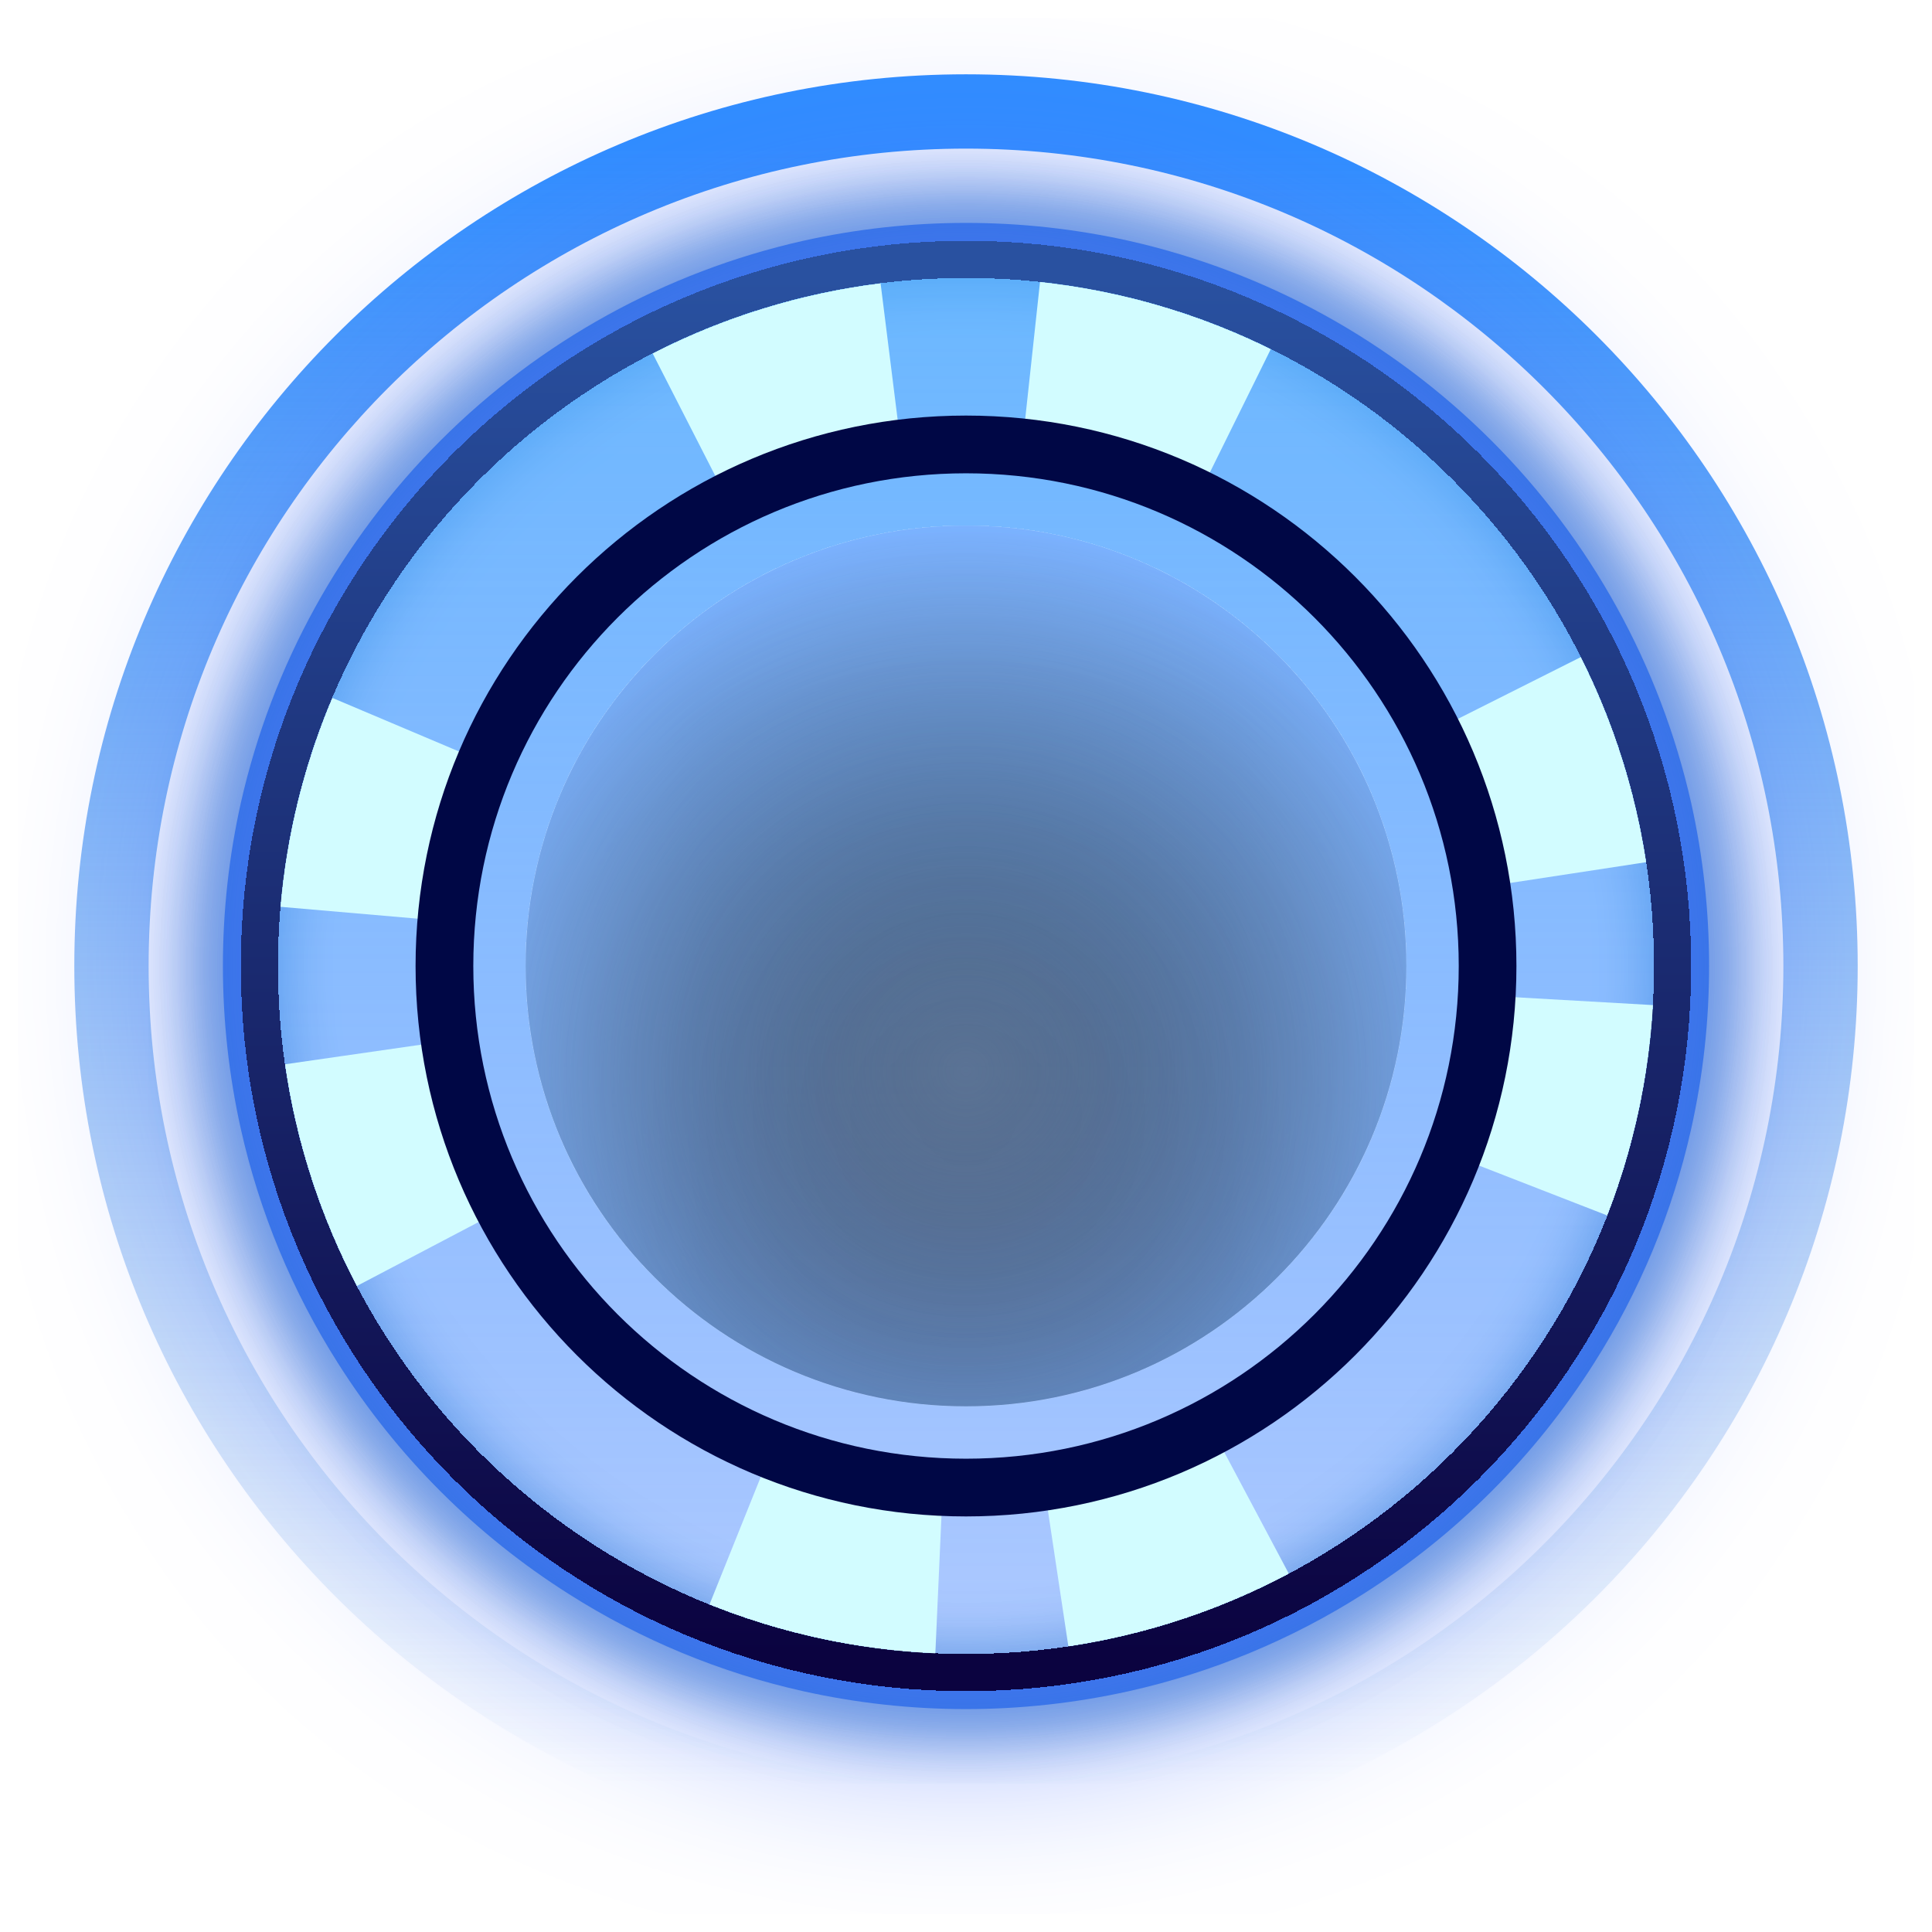
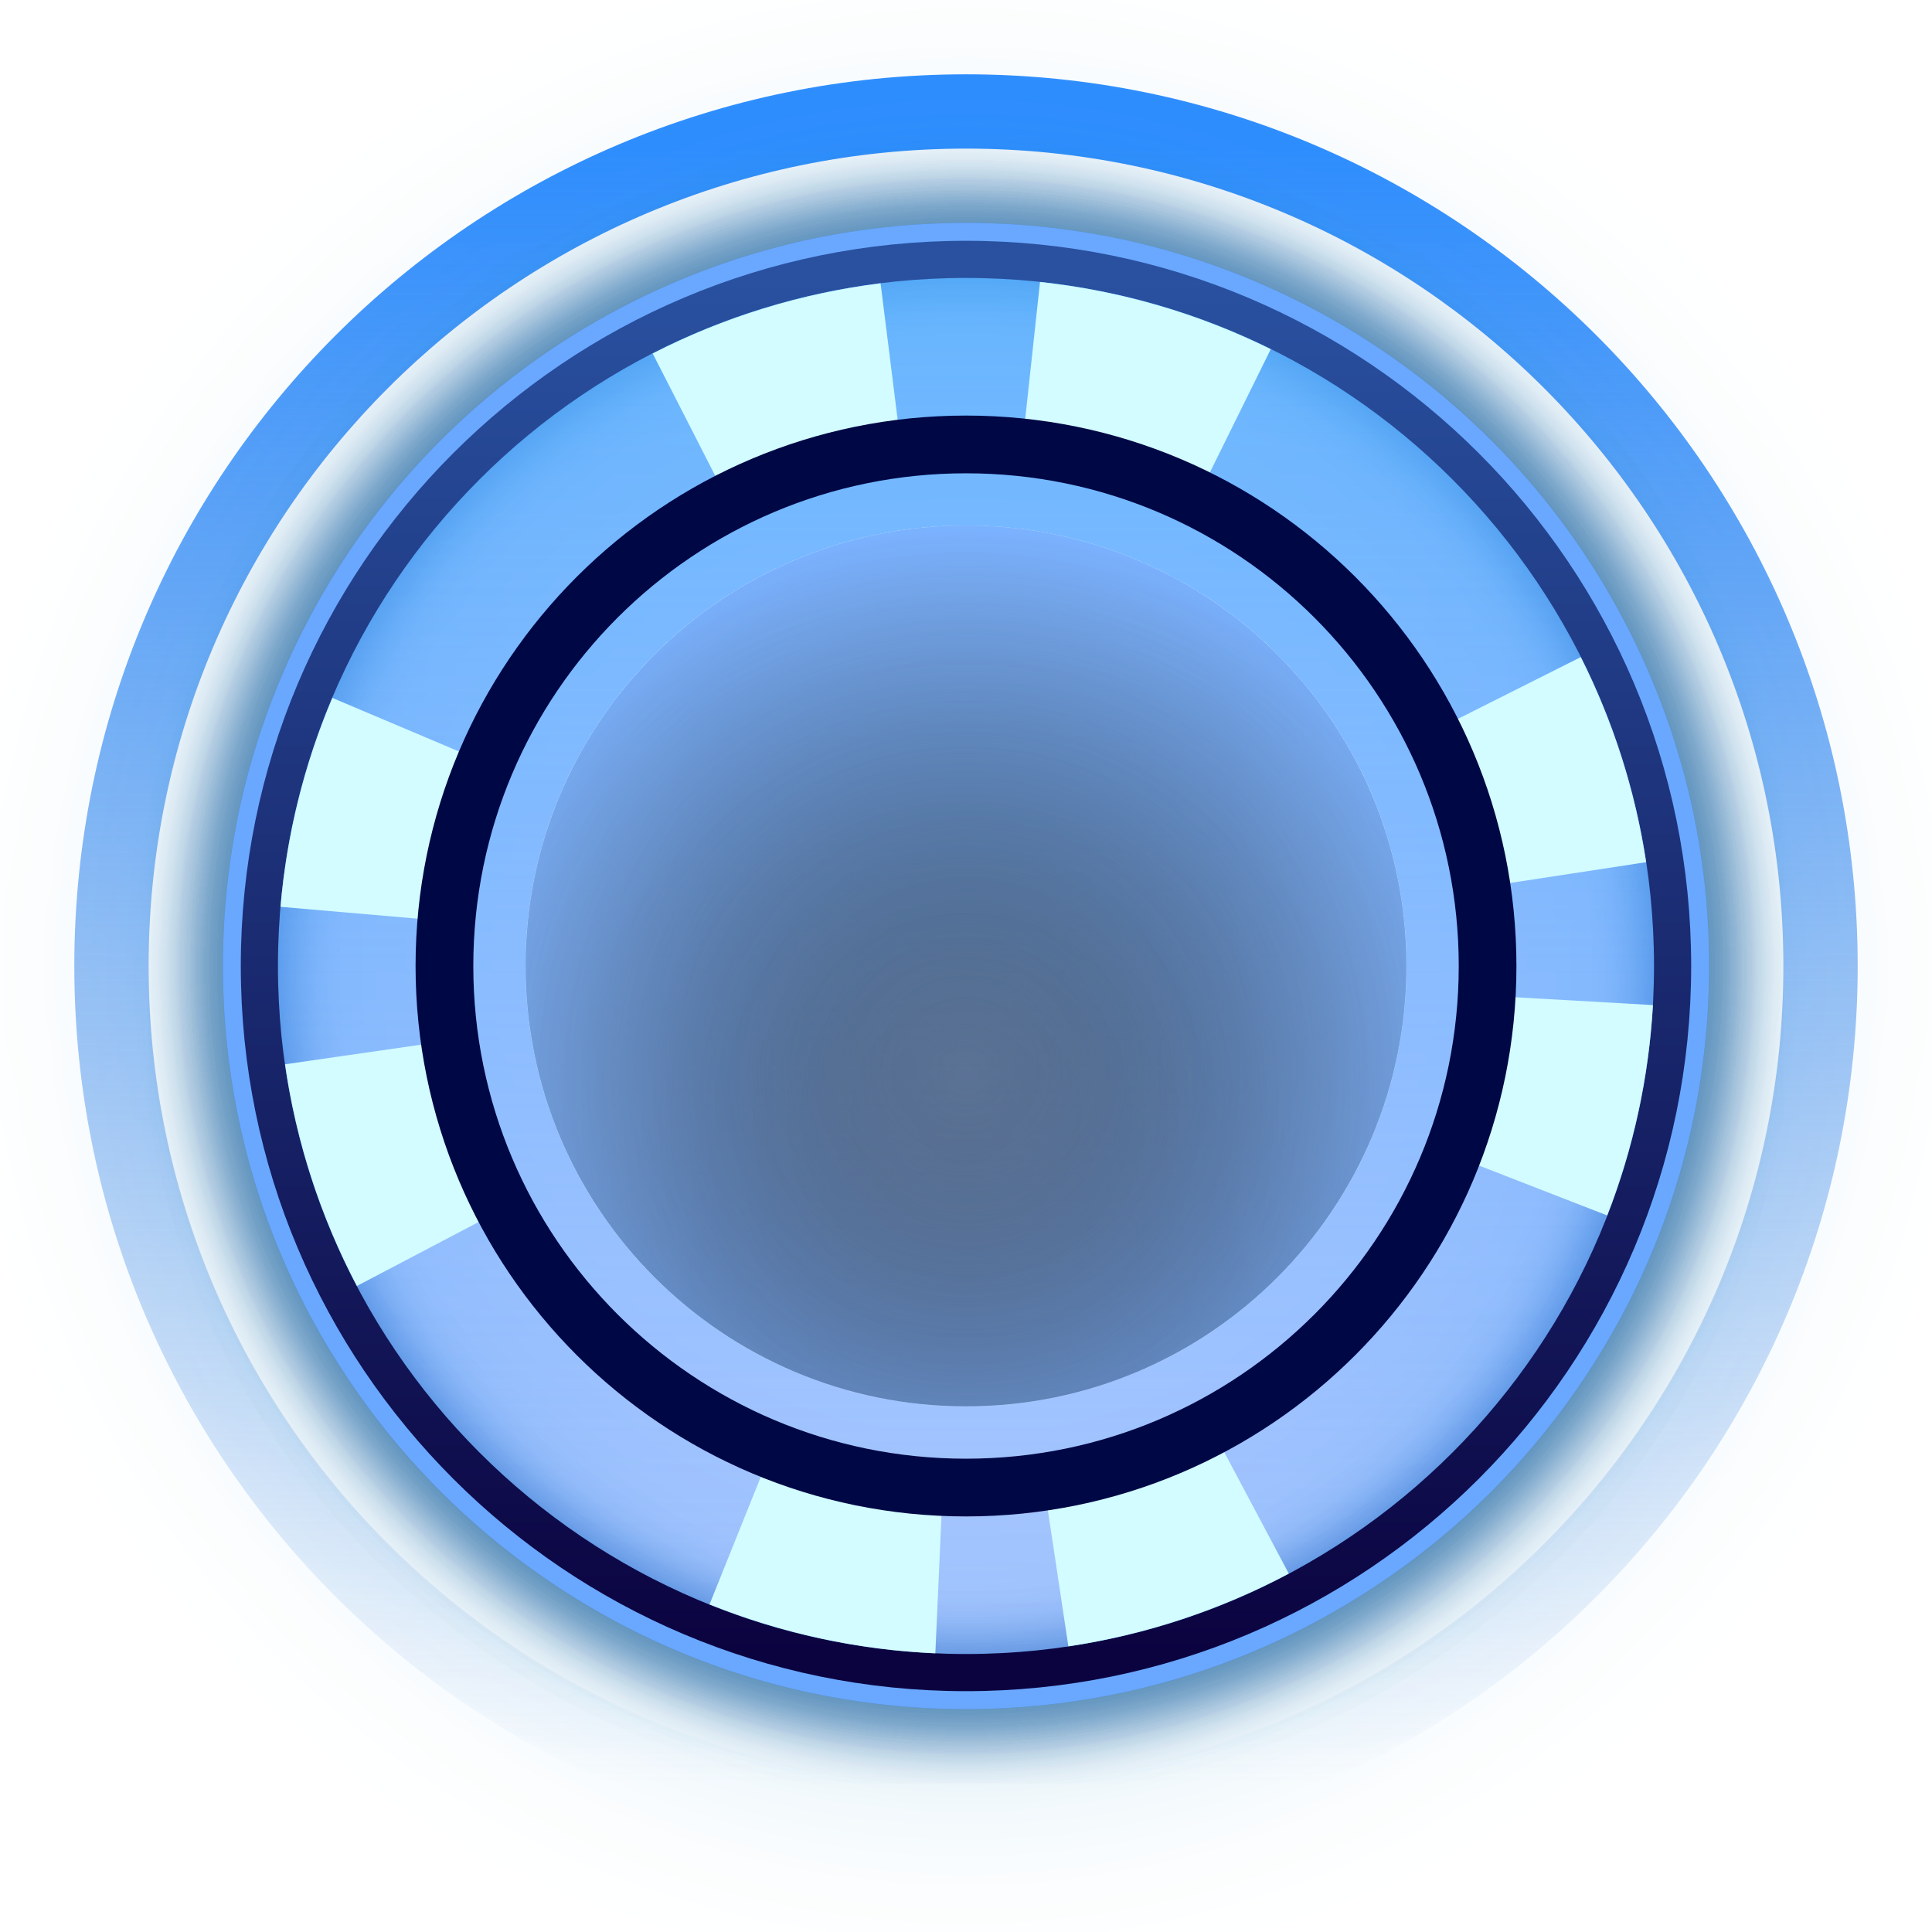
<svg xmlns="http://www.w3.org/2000/svg" width="52" height="52" viewBox="0 0 52 52" fill="none">
  <path fill-rule="evenodd" clip-rule="evenodd" d="M26 50C12.745 50 2 39.255 2 26C2 12.745 12.745 2 26 2C39.255 2 50 12.745 50 26C50 39.255 39.255 50 26 50ZM26 4C13.85 4 4 13.85 4 26C4 38.15 13.85 48 26 48C38.15 48 48 38.15 48 26C48 13.85 38.15 4 26 4Z" fill="url(#paint0_linear_1579_131553)" />
  <g filter="url(#filter0_dd_1579_131553)">
-     <path fill-rule="evenodd" clip-rule="evenodd" d="M45.515 30.398C45.838 28.955 46.001 27.48 46 26C46.001 24.519 45.839 23.043 45.515 21.598C44.679 17.909 42.816 14.532 40.14 11.857C37.465 9.183 34.088 7.32 30.398 6.485C27.502 5.838 24.498 5.838 21.602 6.485C17.912 7.319 14.534 9.182 11.858 11.856C9.183 14.531 7.32 17.909 6.485 21.598C5.838 24.496 5.838 27.501 6.485 30.398C6.985 32.629 7.868 34.756 9.094 36.686C10.681 39.195 12.805 41.319 15.314 42.906C17.244 44.132 19.371 45.015 21.602 45.515C24.498 46.162 27.502 46.162 30.398 45.515C32.629 45.015 34.756 44.132 36.686 42.906C39.195 41.319 41.319 39.195 42.906 36.686C44.132 34.756 45.015 32.629 45.515 30.398ZM44.792 30.235C45.103 28.845 45.26 27.425 45.259 26C45.26 24.574 45.103 23.153 44.792 21.761C43.987 18.209 42.193 14.957 39.617 12.381C37.041 9.806 33.788 8.012 30.235 7.208C27.446 6.585 24.554 6.585 21.764 7.208C18.211 8.011 14.958 9.805 12.382 12.38C9.806 14.956 8.012 18.209 7.208 21.761C6.585 24.552 6.585 27.445 7.208 30.235C7.689 32.384 8.539 34.432 9.72 36.29C11.248 38.706 13.294 40.752 15.71 42.28C17.568 43.461 19.616 44.311 21.764 44.792C24.554 45.415 27.446 45.415 30.235 44.792C32.383 44.311 34.432 43.461 36.29 42.28C38.706 40.752 40.752 38.706 42.28 36.29C43.46 34.432 44.31 32.384 44.792 30.235Z" fill="#2972D9" />
+     <path fill-rule="evenodd" clip-rule="evenodd" d="M45.515 30.398C45.838 28.955 46.001 27.48 46 26C46.001 24.519 45.839 23.043 45.515 21.598C44.679 17.909 42.816 14.532 40.14 11.857C37.465 9.183 34.088 7.32 30.398 6.485C27.502 5.838 24.498 5.838 21.602 6.485C17.912 7.319 14.534 9.182 11.858 11.856C9.183 14.531 7.32 17.909 6.485 21.598C5.838 24.496 5.838 27.501 6.485 30.398C6.985 32.629 7.868 34.756 9.094 36.686C10.681 39.195 12.805 41.319 15.314 42.906C17.244 44.132 19.371 45.015 21.602 45.515C24.498 46.162 27.502 46.162 30.398 45.515C32.629 45.015 34.756 44.132 36.686 42.906C39.195 41.319 41.319 39.195 42.906 36.686C44.132 34.756 45.015 32.629 45.515 30.398ZM44.792 30.235C45.103 28.845 45.26 27.425 45.259 26C45.26 24.574 45.103 23.153 44.792 21.761C43.987 18.209 42.193 14.957 39.617 12.381C37.041 9.806 33.788 8.012 30.235 7.208C27.446 6.585 24.554 6.585 21.764 7.208C18.211 8.011 14.958 9.805 12.382 12.38C9.806 14.956 8.012 18.209 7.208 21.761C6.585 24.552 6.585 27.445 7.208 30.235C7.689 32.384 8.539 34.432 9.72 36.29C11.248 38.706 13.294 40.752 15.71 42.28C17.568 43.461 19.616 44.311 21.764 44.792C24.554 45.415 27.446 45.415 30.235 44.792C32.383 44.311 34.432 43.461 36.29 42.28C38.706 40.752 40.752 38.706 42.28 36.29C43.46 34.432 44.31 32.384 44.792 30.235Z" fill="#62A3FF" />
  </g>
-   <g filter="url(#filter1_d_1579_131553)">
-     <rect x="7.481" y="7.481" width="37.037" height="37.037" rx="18.518" fill="url(#paint1_linear_1579_131553)" shape-rendering="crispEdges" />
-     <rect x="6.981" y="6.981" width="38.037" height="38.037" rx="19.018" stroke="url(#paint2_linear_1579_131553)" shape-rendering="crispEdges" />
+   <g filter="url(#filter1_dd_1579_131553)">
+     <path fill-rule="evenodd" clip-rule="evenodd" d="M45.515 30.398C45.838 28.955 46.001 27.48 46 26C46.001 24.519 45.839 23.043 45.515 21.598C44.679 17.909 42.816 14.532 40.14 11.857C37.465 9.183 34.088 7.32 30.398 6.485C27.502 5.838 24.498 5.838 21.602 6.485C17.912 7.319 14.534 9.182 11.858 11.856C9.183 14.531 7.32 17.909 6.485 21.598C5.838 24.496 5.838 27.501 6.485 30.398C6.985 32.629 7.868 34.756 9.094 36.686C10.681 39.195 12.805 41.319 15.314 42.906C17.244 44.132 19.371 45.015 21.602 45.515C24.498 46.162 27.502 46.162 30.398 45.515C32.629 45.015 34.756 44.132 36.686 42.906C39.195 41.319 41.319 39.195 42.906 36.686C44.132 34.756 45.015 32.629 45.515 30.398ZM44.792 30.235C45.103 28.845 45.26 27.425 45.259 26C45.26 24.574 45.103 23.153 44.792 21.761C43.987 18.209 42.193 14.957 39.617 12.381C37.041 9.806 33.788 8.012 30.235 7.208C27.446 6.585 24.554 6.585 21.764 7.208C18.211 8.011 14.958 9.805 12.382 12.38C9.806 14.956 8.012 18.209 7.208 21.761C6.585 24.552 6.585 27.445 7.208 30.235C7.689 32.384 8.539 34.432 9.72 36.29C11.248 38.706 13.294 40.752 15.71 42.28C17.568 43.461 19.616 44.311 21.764 44.792C24.554 45.415 27.446 45.415 30.235 44.792C32.383 44.311 34.432 43.461 36.29 42.28C38.706 40.752 40.752 38.706 42.28 36.29C43.46 34.432 44.31 32.384 44.792 30.235Z" fill="#6AA8FF" />
  </g>
+   <rect x="6.981" y="6.981" width="38.037" height="38.037" rx="19.018" fill="url(#paint1_linear_1579_131553)" stroke="url(#paint2_linear_1579_131553)" />
  <g filter="url(#filter2_i_1579_131553)">
    <circle cx="11.852" cy="11.852" r="11.852" transform="matrix(1 0 0 -1 14.1479 37.8518)" fill="url(#paint3_radial_1579_131553)" />
  </g>
  <path d="M25.175 44.499C23.089 44.407 21.034 43.962 19.097 43.183L20.503 39.684C22.045 40.304 23.682 40.658 25.343 40.733L25.175 44.499Z" fill="#D2FCFF" />
  <path d="M34.688 42.354C32.835 43.338 30.829 44 28.755 44.312L28.179 40.486C29.82 40.239 31.407 39.715 32.872 38.937L34.688 42.354Z" fill="#D2FCFF" />
  <path d="M23.701 7.625C21.562 7.893 19.486 8.532 17.567 9.514L19.4 13.098C20.902 12.33 22.527 11.83 24.201 11.62L23.701 7.625Z" fill="#D2FCFF" />
  <path d="M34.203 9.398C32.255 8.435 30.153 7.823 27.992 7.589L27.547 11.706C29.224 11.887 30.857 12.362 32.369 13.11L34.203 9.398Z" fill="#D2FCFF" />
  <path d="M43.258 32.714C43.963 30.903 44.378 28.992 44.489 27.052L40.56 26.828C40.473 28.356 40.146 29.861 39.591 31.287L43.258 32.714Z" fill="#D2FCFF" />
  <path d="M42.547 17.686C43.42 19.422 44.013 21.285 44.306 23.206L40.416 23.8C40.185 22.287 39.718 20.82 39.031 19.453L42.547 17.686Z" fill="#D2FCFF" />
  <path d="M7.672 28.645C7.972 30.73 8.627 32.748 9.606 34.612L12.909 32.877C12.127 31.388 11.605 29.777 11.364 28.113L7.672 28.645Z" fill="#D2FCFF" />
  <path d="M8.945 18.784C8.188 20.574 7.717 22.471 7.55 24.407L11.283 24.73C11.416 23.185 11.792 21.672 12.396 20.244L8.945 18.784Z" fill="#D2FCFF" />
  <path d="M40.815 26C40.815 17.818 34.182 11.185 26 11.185C17.818 11.185 11.185 17.818 11.185 26C11.185 34.182 17.818 40.815 26 40.815C34.182 40.815 40.815 34.182 40.815 26ZM12.739 26C12.739 18.676 18.676 12.739 26 12.739C33.324 12.739 39.262 18.676 39.262 26C39.262 33.324 33.324 39.261 26 39.261C18.676 39.261 12.739 33.324 12.739 26Z" fill="#000745" />
  <defs>
    <filter id="filter0_dd_1579_131553" x="4" y="4" width="44" height="44" filterUnits="userSpaceOnUse" color-interpolation-filters="sRGB">
      <feFlood flood-opacity="0" result="BackgroundImageFix" />
      <feColorMatrix in="SourceAlpha" type="matrix" values="0 0 0 0 0 0 0 0 0 0 0 0 0 0 0 0 0 0 127 0" result="hardAlpha" />
      <feOffset />
      <feGaussianBlur stdDeviation="1" />
      <feColorMatrix type="matrix" values="0 0 0 0 0.078 0 0 0 0 0.251 0 0 0 0 0.49 0 0 0 1 0" />
      <feBlend mode="normal" in2="BackgroundImageFix" result="effect1_dropShadow_1579_131553" />
      <feColorMatrix in="SourceAlpha" type="matrix" values="0 0 0 0 0 0 0 0 0 0 0 0 0 0 0 0 0 0 127 0" result="hardAlpha" />
      <feOffset />
      <feGaussianBlur stdDeviation="1" />
      <feColorMatrix type="matrix" values="0 0 0 0 0.133 0 0 0 0 0.575 0 0 0 0 0.824 0 0 0 1 0" />
      <feBlend mode="normal" in2="effect1_dropShadow_1579_131553" result="effect2_dropShadow_1579_131553" />
      <feBlend mode="normal" in="SourceGraphic" in2="effect2_dropShadow_1579_131553" result="shape" />
    </filter>
-     <filter id="filter1_d_1579_131553" x="0.481" y="0.481" width="51.037" height="51.037" filterUnits="userSpaceOnUse" color-interpolation-filters="sRGB">
+     <filter id="filter1_dd_1579_131553" x="0" y="0" width="52" height="52" filterUnits="userSpaceOnUse" color-interpolation-filters="sRGB">
      <feFlood flood-opacity="0" result="BackgroundImageFix" />
      <feColorMatrix in="SourceAlpha" type="matrix" values="0 0 0 0 0 0 0 0 0 0 0 0 0 0 0 0 0 0 127 0" result="hardAlpha" />
      <feOffset />
+       <feGaussianBlur stdDeviation="1" />
+       <feColorMatrix type="matrix" values="0 0 0 0 0.078 0 0 0 0 0.251 0 0 0 0 0.49 0 0 0 1 0" />
+       <feBlend mode="normal" in2="BackgroundImageFix" result="effect1_dropShadow_1579_131553" />
+       <feColorMatrix in="SourceAlpha" type="matrix" values="0 0 0 0 0 0 0 0 0 0 0 0 0 0 0 0 0 0 127 0" result="hardAlpha" />
+       <feOffset />
      <feGaussianBlur stdDeviation="3" />
-       <feComposite in2="hardAlpha" operator="out" />
-       <feColorMatrix type="matrix" values="0 0 0 0 0.321 0 0 0 0 0.47 0 0 0 0 1 0 0 0 1 0" />
-       <feBlend mode="normal" in2="BackgroundImageFix" result="effect1_dropShadow_1579_131553" />
-       <feBlend mode="normal" in="SourceGraphic" in2="effect1_dropShadow_1579_131553" result="shape" />
+       <feColorMatrix type="matrix" values="0 0 0 0 0.133 0 0 0 0 0.575 0 0 0 0 0.824 0 0 0 1 0" />
+       <feBlend mode="normal" in2="effect1_dropShadow_1579_131553" result="effect2_dropShadow_1579_131553" />
+       <feBlend mode="normal" in="SourceGraphic" in2="effect2_dropShadow_1579_131553" result="shape" />
    </filter>
    <filter id="filter2_i_1579_131553" x="14.148" y="14.148" width="23.704" height="27.704" filterUnits="userSpaceOnUse" color-interpolation-filters="sRGB">
      <feFlood flood-opacity="0" result="BackgroundImageFix" />
      <feBlend mode="normal" in="SourceGraphic" in2="BackgroundImageFix" result="shape" />
      <feColorMatrix in="SourceAlpha" type="matrix" values="0 0 0 0 0 0 0 0 0 0 0 0 0 0 0 0 0 0 127 0" result="hardAlpha" />
      <feOffset dy="4" />
      <feGaussianBlur stdDeviation="5" />
      <feComposite in2="hardAlpha" operator="arithmetic" k2="-1" k3="1" />
      <feColorMatrix type="matrix" values="0 0 0 0 1 0 0 0 0 1 0 0 0 0 1 0 0 0 0.25 0" />
      <feBlend mode="normal" in2="shape" result="effect1_innerShadow_1579_131553" />
    </filter>
    <linearGradient id="paint0_linear_1579_131553" x1="26" y1="4" x2="26" y2="48" gradientUnits="userSpaceOnUse">
      <stop stop-color="#2F8DFF" />
      <stop offset="1" stop-color="#2C76DC" stop-opacity="0" />
    </linearGradient>
    <linearGradient id="paint1_linear_1579_131553" x1="24.962" y1="7.481" x2="24.962" y2="44.519" gradientUnits="userSpaceOnUse">
      <stop stop-color="#46A6FF" stop-opacity="0.8" />
      <stop offset="1" stop-color="#3278FF" stop-opacity="0.4" />
    </linearGradient>
    <linearGradient id="paint2_linear_1579_131553" x1="26" y1="7.481" x2="26" y2="44.519" gradientUnits="userSpaceOnUse">
      <stop stop-color="#2951A0" />
      <stop offset="1" stop-color="#0B0340" />
    </linearGradient>
    <radialGradient id="paint3_radial_1579_131553" cx="0" cy="0" r="1" gradientUnits="userSpaceOnUse" gradientTransform="translate(11.8518 9.02907) rotate(90) scale(14.6746)">
      <stop stop-color="#0F0900" stop-opacity="0.42" />
      <stop offset="1" stop-color="#579DFF" />
    </radialGradient>
  </defs>
</svg>
